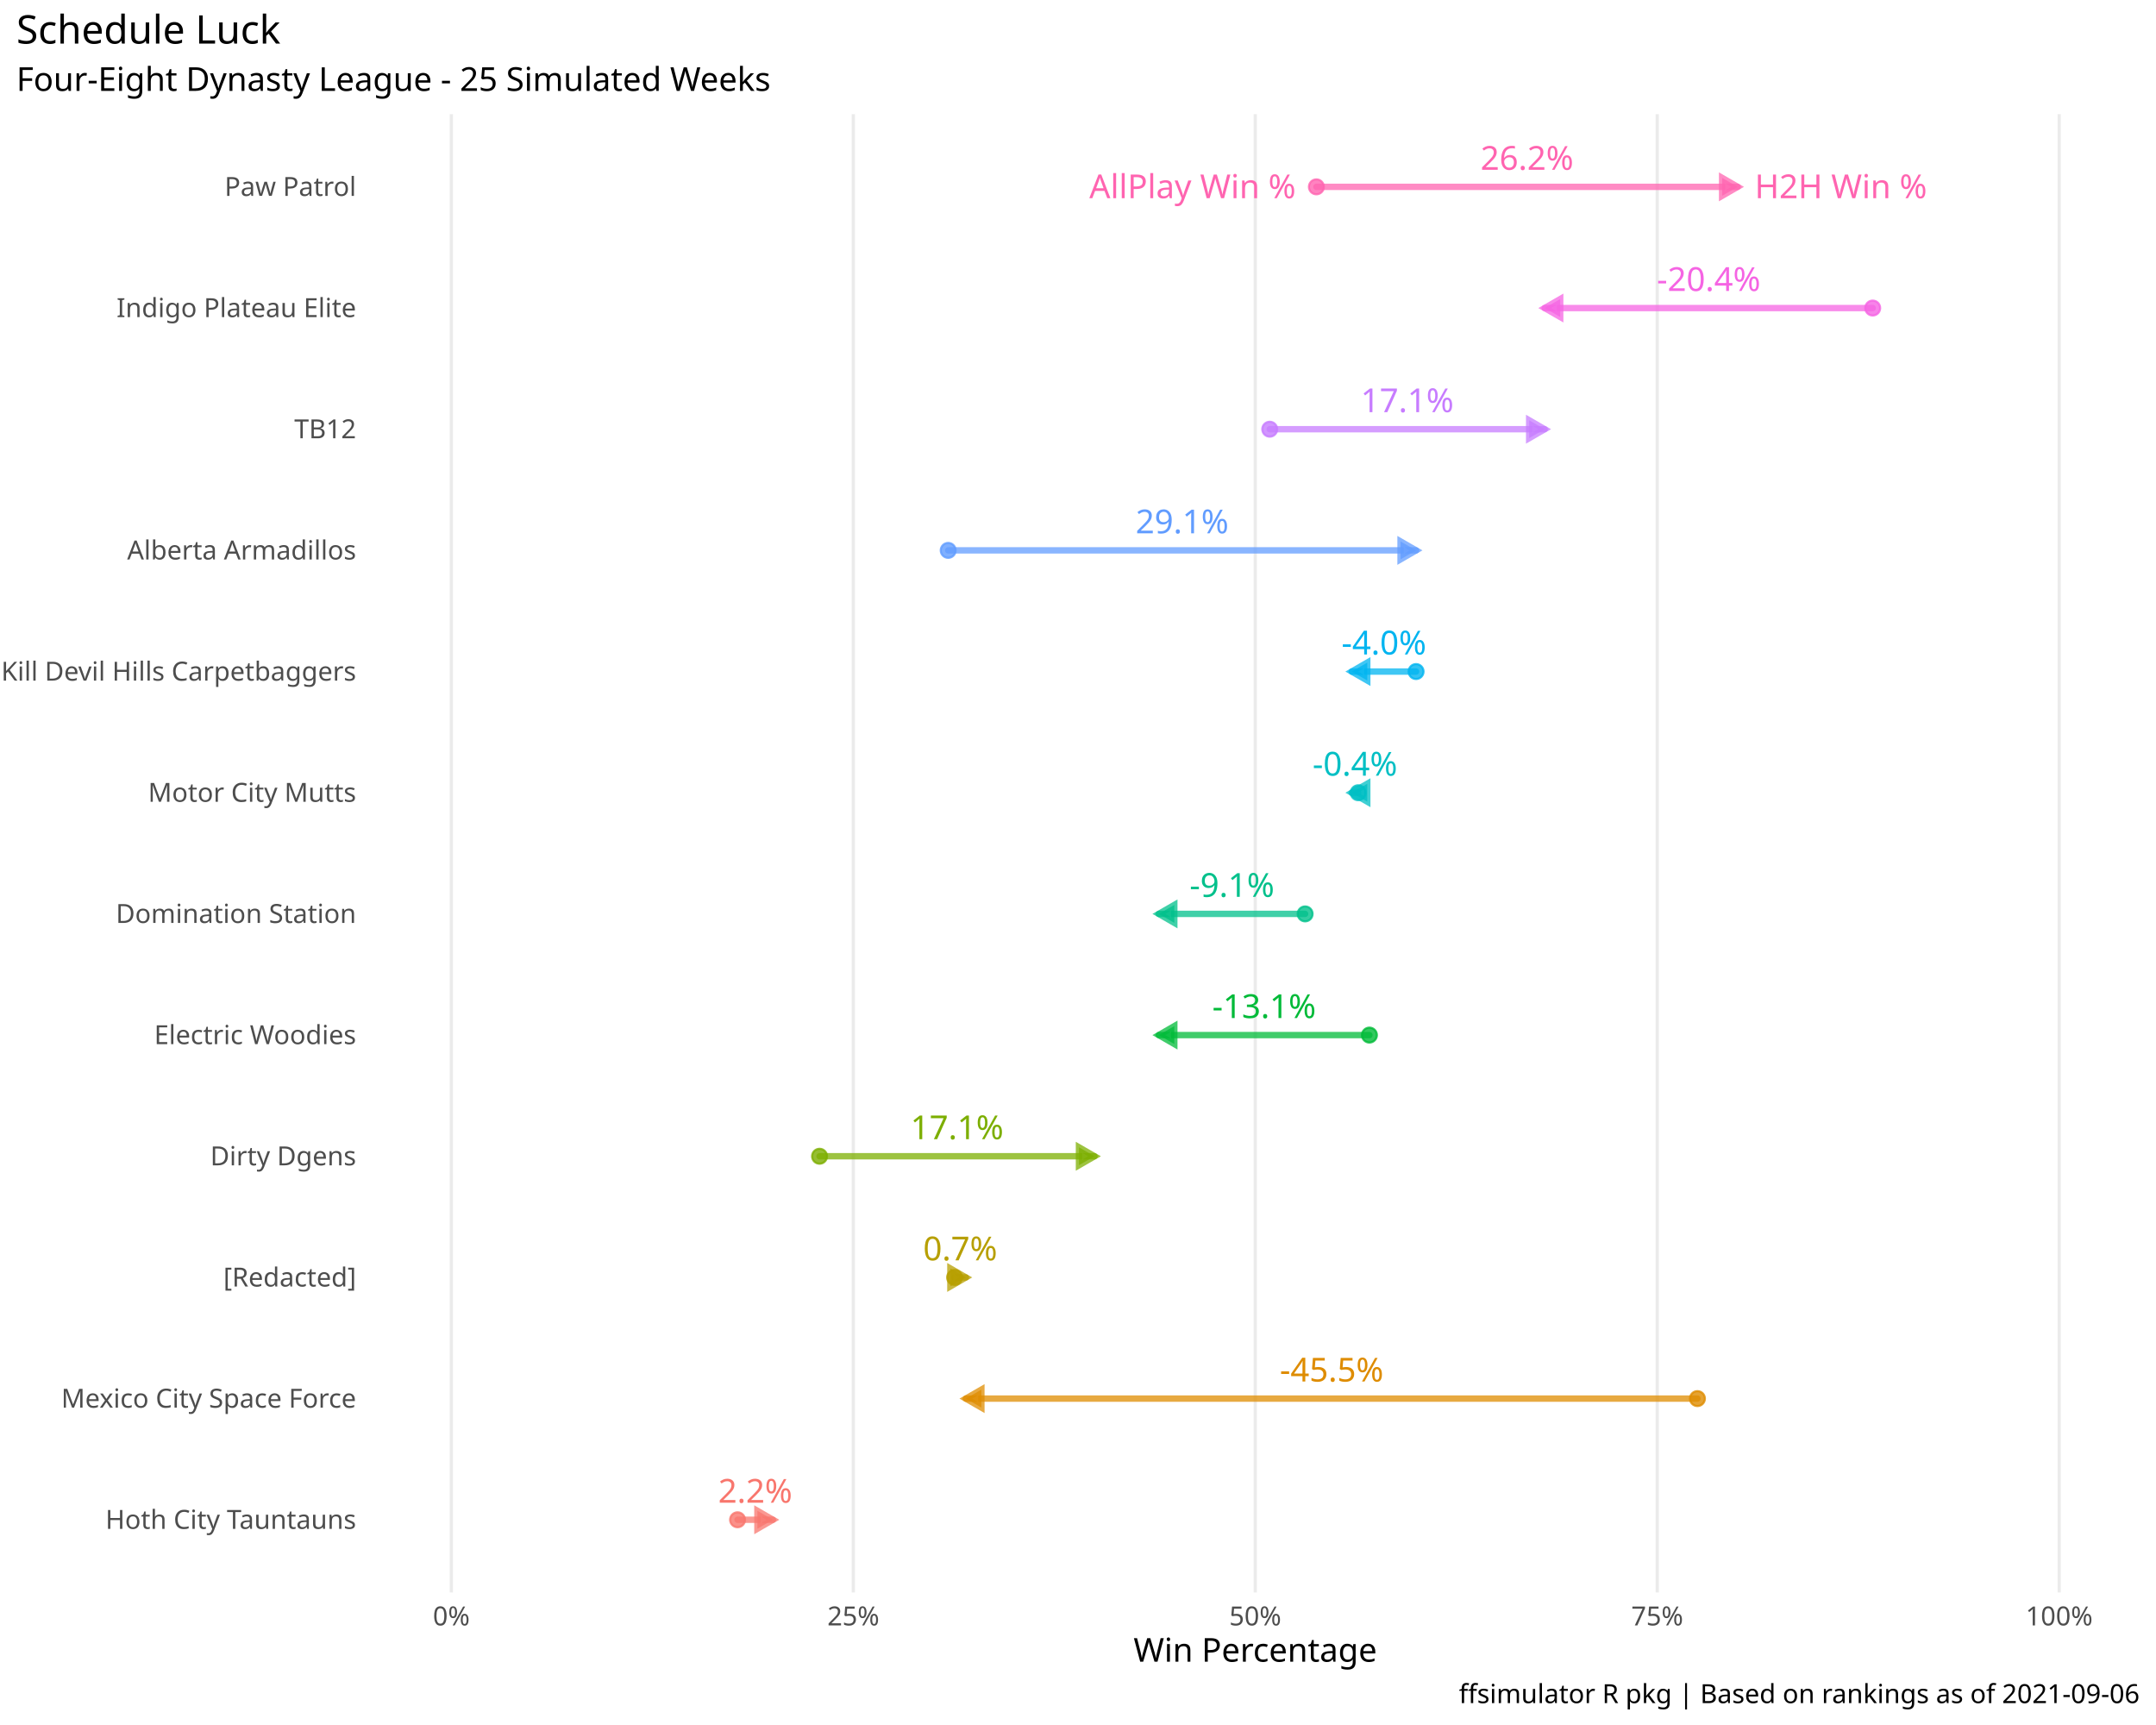
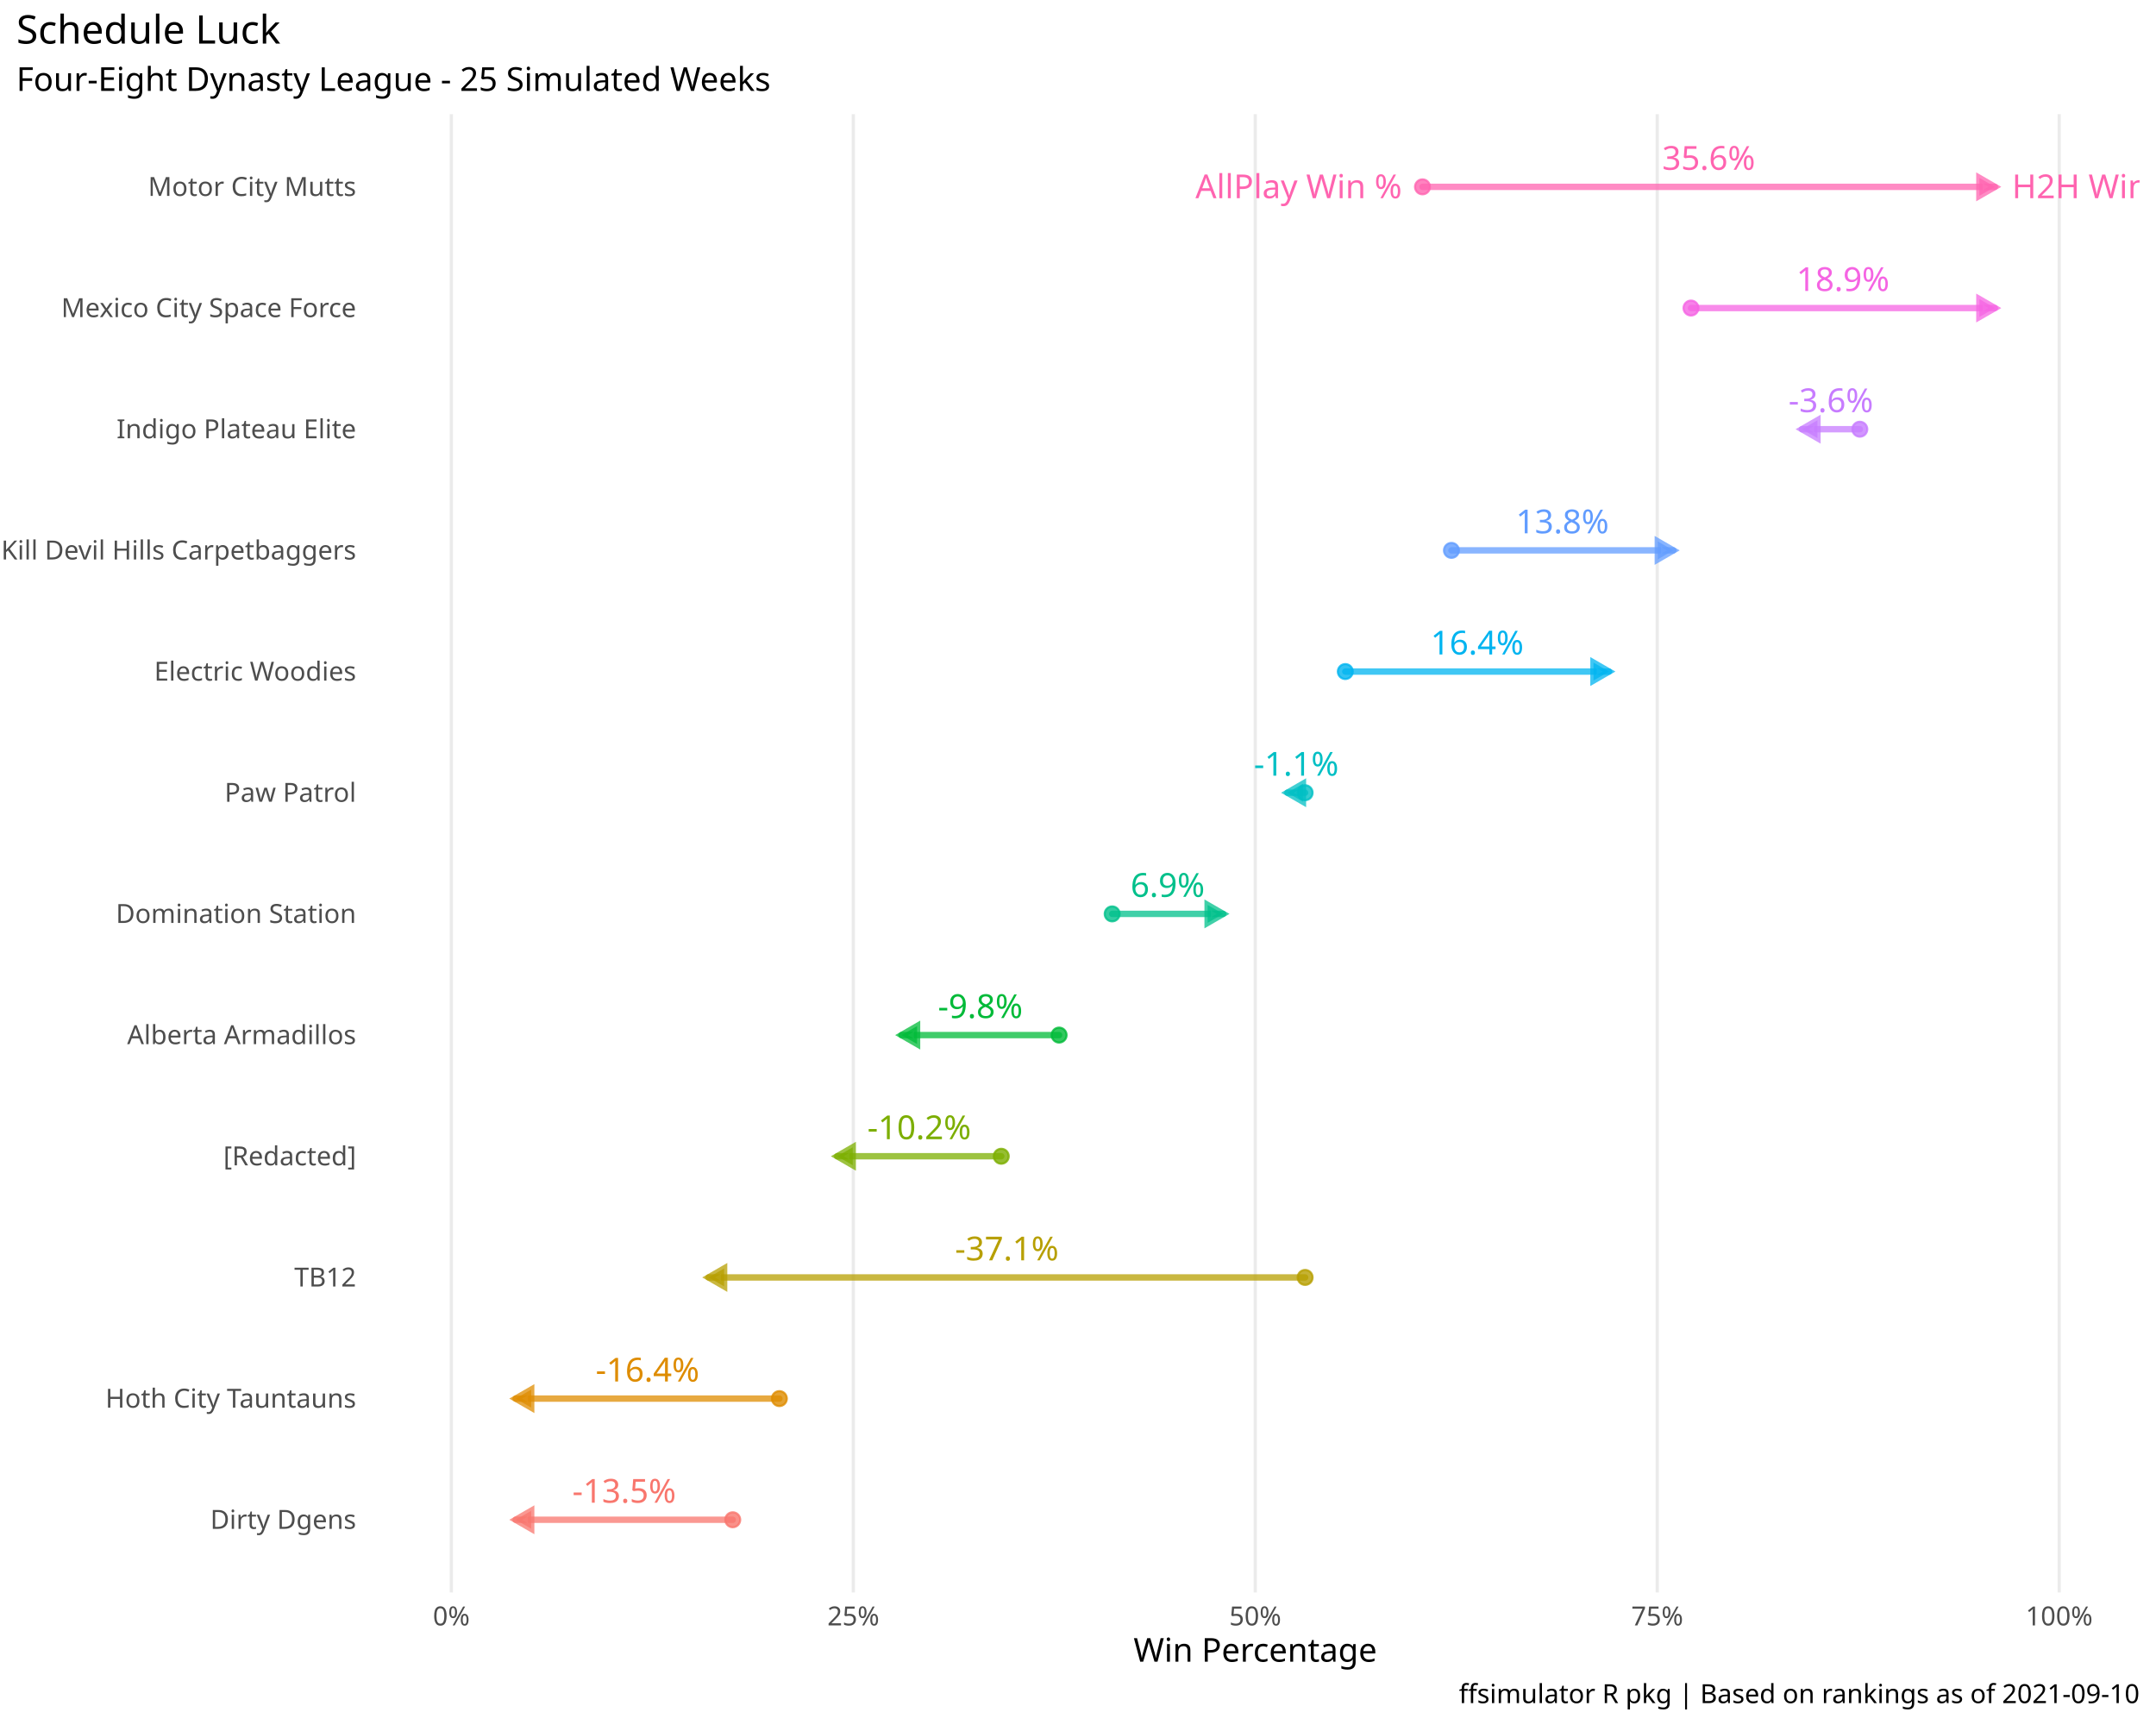
<svg xmlns="http://www.w3.org/2000/svg" class="svglite" data-engine-version="2.0" width="720.00pt" height="576.00pt" viewBox="0 0 720.00 576.00">
  <defs>
    <style type="text/css">
    .svglite line, .svglite polyline, .svglite polygon, .svglite path, .svglite rect, .svglite circle {
      fill: none;
      stroke: #000000;
      stroke-linecap: round;
      stroke-linejoin: round;
      stroke-miterlimit: 10.00;
    }
  </style>
  </defs>
  <rect width="100%" height="100%" style="stroke: none; fill: #FFFFFF;" />
  <defs>
    <clipPath id="cpMC4wMHw3MjAuMDB8MC4wMHw1NzYuMDA=">
      <rect x="0.00" y="0.00" width="720.00" height="576.00" />
    </clipPath>
  </defs>
  <g clip-path="url(#cpMC4wMHw3MjAuMDB8MC4wMHw1NzYuMDA=)">
</g>
  <defs>
    <clipPath id="cpMTIzLjg4fDcxNC41MnwzOC4xMnw1MzEuNzU=">
      <rect x="123.88" y="38.12" width="590.64" height="493.63" />
    </clipPath>
  </defs>
  <g clip-path="url(#cpMTIzLjg4fDcxNC41MnwzOC4xMnw1MzEuNzU=)">
    <polyline points="150.73,531.75 150.73,38.12 " style="stroke-width: 1.07; stroke: #EBEBEB; stroke-linecap: butt;" />
    <polyline points="284.97,531.75 284.97,38.12 " style="stroke-width: 1.07; stroke: #EBEBEB; stroke-linecap: butt;" />
    <polyline points="419.20,531.75 419.20,38.12 " style="stroke-width: 1.07; stroke: #EBEBEB; stroke-linecap: butt;" />
    <polyline points="553.44,531.75 553.44,38.12 " style="stroke-width: 1.07; stroke: #EBEBEB; stroke-linecap: butt;" />
    <polyline points="687.67,531.75 687.67,38.12 " style="stroke-width: 1.07; stroke: #EBEBEB; stroke-linecap: butt;" />
-     <circle cx="246.31" cy="507.47" r="2.49" style="stroke-width: 0.71; stroke: #F8766D; stroke-opacity: 0.80; fill: #F8766D; fill-opacity: 0.80;" />
-     <circle cx="566.86" cy="467.01" r="2.49" style="stroke-width: 0.71; stroke: #DE8C00; stroke-opacity: 0.80; fill: #DE8C00; fill-opacity: 0.80;" />
-     <circle cx="318.79" cy="426.55" r="2.49" style="stroke-width: 0.71; stroke: #B79F00; stroke-opacity: 0.80; fill: #B79F00; fill-opacity: 0.80;" />
-     <circle cx="273.69" cy="386.09" r="2.49" style="stroke-width: 0.71; stroke: #7CAE00; stroke-opacity: 0.80; fill: #7CAE00; fill-opacity: 0.80;" />
-     <circle cx="457.32" cy="345.63" r="2.49" style="stroke-width: 0.71; stroke: #00BA38; stroke-opacity: 0.80; fill: #00BA38; fill-opacity: 0.80;" />
-     <circle cx="435.85" cy="305.16" r="2.49" style="stroke-width: 0.71; stroke: #00C08B; stroke-opacity: 0.80; fill: #00C08B; fill-opacity: 0.80;" />
-     <circle cx="453.57" cy="264.70" r="2.49" style="stroke-width: 0.71; stroke: #00BFC4; stroke-opacity: 0.80; fill: #00BFC4; fill-opacity: 0.80;" />
-     <circle cx="472.90" cy="224.24" r="2.49" style="stroke-width: 0.71; stroke: #00B4F0; stroke-opacity: 0.80; fill: #00B4F0; fill-opacity: 0.80;" />
-     <circle cx="316.65" cy="183.78" r="2.49" style="stroke-width: 0.71; stroke: #619CFF; stroke-opacity: 0.80; fill: #619CFF; fill-opacity: 0.80;" />
-     <circle cx="424.03" cy="143.32" r="2.49" style="stroke-width: 0.71; stroke: #C77CFF; stroke-opacity: 0.80; fill: #C77CFF; fill-opacity: 0.80;" />
-     <circle cx="625.39" cy="102.86" r="2.49" style="stroke-width: 0.71; stroke: #F564E3; stroke-opacity: 0.80; fill: #F564E3; fill-opacity: 0.80;" />
-     <circle cx="439.61" cy="62.39" r="2.49" style="stroke-width: 0.71; stroke: #FF64B0; stroke-opacity: 0.80; fill: #FF64B0; fill-opacity: 0.80;" />
-     <line x1="246.31" y1="507.47" x2="258.12" y2="507.47" style="stroke-width: 2.13; stroke: #F8766D; stroke-opacity: 0.75; stroke-linejoin: miter;" />
-     <polygon points="252.94,510.46 258.12,507.47 252.94,504.48 " style="stroke-width: 2.13; stroke: #F8766D; stroke-opacity: 0.75; stroke-linejoin: miter; fill: #F8766D; fill-opacity: 0.75;" />
-     <line x1="566.86" y1="467.01" x2="322.55" y2="467.01" style="stroke-width: 2.13; stroke: #DE8C00; stroke-opacity: 0.75; stroke-linejoin: miter;" />
-     <polygon points="327.73,464.02 322.55,467.01 327.73,470.00 " style="stroke-width: 2.13; stroke: #DE8C00; stroke-opacity: 0.75; stroke-linejoin: miter; fill: #DE8C00; fill-opacity: 0.75;" />
-     <line x1="318.79" y1="426.55" x2="322.55" y2="426.55" style="stroke-width: 2.13; stroke: #B79F00; stroke-opacity: 0.75; stroke-linejoin: miter;" />
-     <polygon points="317.38,429.54 322.55,426.55 317.38,423.56 " style="stroke-width: 2.13; stroke: #B79F00; stroke-opacity: 0.75; stroke-linejoin: miter; fill: #B79F00; fill-opacity: 0.75;" />
-     <line x1="273.69" y1="386.09" x2="365.51" y2="386.09" style="stroke-width: 2.13; stroke: #7CAE00; stroke-opacity: 0.75; stroke-linejoin: miter;" />
-     <polygon points="360.33,389.08 365.51,386.09 360.33,383.10 " style="stroke-width: 2.13; stroke: #7CAE00; stroke-opacity: 0.75; stroke-linejoin: miter; fill: #7CAE00; fill-opacity: 0.75;" />
-     <line x1="457.32" y1="345.63" x2="386.99" y2="345.63" style="stroke-width: 2.13; stroke: #00BA38; stroke-opacity: 0.75; stroke-linejoin: miter;" />
-     <polygon points="392.16,342.64 386.99,345.63 392.16,348.61 " style="stroke-width: 2.13; stroke: #00BA38; stroke-opacity: 0.75; stroke-linejoin: miter; fill: #00BA38; fill-opacity: 0.75;" />
-     <line x1="435.85" y1="305.16" x2="386.99" y2="305.16" style="stroke-width: 2.13; stroke: #00C08B; stroke-opacity: 0.75; stroke-linejoin: miter;" />
-     <polygon points="392.16,302.18 386.99,305.16 392.16,308.15 " style="stroke-width: 2.13; stroke: #00C08B; stroke-opacity: 0.75; stroke-linejoin: miter; fill: #00C08B; fill-opacity: 0.75;" />
-     <line x1="453.57" y1="264.70" x2="451.42" y2="264.70" style="stroke-width: 2.13; stroke: #00BFC4; stroke-opacity: 0.75; stroke-linejoin: miter;" />
-     <polygon points="456.60,261.71 451.42,264.70 456.60,267.69 " style="stroke-width: 2.13; stroke: #00BFC4; stroke-opacity: 0.75; stroke-linejoin: miter; fill: #00BFC4; fill-opacity: 0.75;" />
-     <line x1="472.90" y1="224.24" x2="451.42" y2="224.24" style="stroke-width: 2.13; stroke: #00B4F0; stroke-opacity: 0.75; stroke-linejoin: miter;" />
-     <polygon points="456.60,221.25 451.42,224.24 456.60,227.23 " style="stroke-width: 2.13; stroke: #00B4F0; stroke-opacity: 0.75; stroke-linejoin: miter; fill: #00B4F0; fill-opacity: 0.75;" />
-     <line x1="316.65" y1="183.78" x2="472.90" y2="183.78" style="stroke-width: 2.13; stroke: #619CFF; stroke-opacity: 0.75; stroke-linejoin: miter;" />
-     <polygon points="467.72,186.77 472.90,183.78 467.72,180.79 " style="stroke-width: 2.13; stroke: #619CFF; stroke-opacity: 0.75; stroke-linejoin: miter; fill: #619CFF; fill-opacity: 0.75;" />
-     <line x1="424.03" y1="143.32" x2="515.85" y2="143.32" style="stroke-width: 2.13; stroke: #C77CFF; stroke-opacity: 0.75; stroke-linejoin: miter;" />
-     <polygon points="510.67,146.31 515.85,143.32 510.67,140.33 " style="stroke-width: 2.13; stroke: #C77CFF; stroke-opacity: 0.75; stroke-linejoin: miter; fill: #C77CFF; fill-opacity: 0.75;" />
-     <line x1="625.39" y1="102.86" x2="515.85" y2="102.86" style="stroke-width: 2.13; stroke: #F564E3; stroke-opacity: 0.75; stroke-linejoin: miter;" />
-     <polygon points="521.03,99.87 515.85,102.86 521.03,105.84 " style="stroke-width: 2.13; stroke: #F564E3; stroke-opacity: 0.75; stroke-linejoin: miter; fill: #F564E3; fill-opacity: 0.75;" />
-     <line x1="439.61" y1="62.39" x2="580.28" y2="62.39" style="stroke-width: 2.13; stroke: #FF64B0; stroke-opacity: 0.75; stroke-linejoin: miter;" />
-     <polygon points="575.11,65.38 580.28,62.39 575.11,59.40 " style="stroke-width: 2.13; stroke: #FF64B0; stroke-opacity: 0.75; stroke-linejoin: miter; fill: #FF64B0; fill-opacity: 0.75;" />
-     <text x="252.21" y="501.77" text-anchor="middle" style="font-size: 11.04px; fill: #F8766D; font-family: sans;" textLength="25.16px" lengthAdjust="spacingAndGlyphs">2.2%</text>
-     <text x="444.71" y="461.31" text-anchor="middle" style="font-size: 11.04px; fill: #DE8C00; font-family: sans;" textLength="34.98px" lengthAdjust="spacingAndGlyphs">-45.5%</text>
-     <text x="320.67" y="420.85" text-anchor="middle" style="font-size: 11.04px; fill: #B79F00; font-family: sans;" textLength="25.16px" lengthAdjust="spacingAndGlyphs">0.7%</text>
-     <text x="319.60" y="380.39" text-anchor="middle" style="font-size: 11.04px; fill: #7CAE00; font-family: sans;" textLength="31.30px" lengthAdjust="spacingAndGlyphs">17.1%</text>
-     <text x="422.16" y="339.93" text-anchor="middle" style="font-size: 11.04px; fill: #00BA38; font-family: sans;" textLength="34.98px" lengthAdjust="spacingAndGlyphs">-13.1%</text>
-     <text x="411.42" y="299.47" text-anchor="middle" style="font-size: 11.04px; fill: #00C08B; font-family: sans;" textLength="28.84px" lengthAdjust="spacingAndGlyphs">-9.1%</text>
-     <text x="452.49" y="259.00" text-anchor="middle" style="font-size: 11.04px; fill: #00BFC4; font-family: sans;" textLength="28.84px" lengthAdjust="spacingAndGlyphs">-0.4%</text>
-     <text x="462.16" y="218.54" text-anchor="middle" style="font-size: 11.04px; fill: #00B4F0; font-family: sans;" textLength="28.84px" lengthAdjust="spacingAndGlyphs">-4.0%</text>
-     <text x="394.77" y="178.08" text-anchor="middle" style="font-size: 11.04px; fill: #619CFF; font-family: sans;" textLength="31.30px" lengthAdjust="spacingAndGlyphs">29.1%</text>
-     <text x="469.94" y="137.62" text-anchor="middle" style="font-size: 11.04px; fill: #C77CFF; font-family: sans;" textLength="31.30px" lengthAdjust="spacingAndGlyphs">17.1%</text>
-     <text x="570.62" y="97.16" text-anchor="middle" style="font-size: 11.04px; fill: #F564E3; font-family: sans;" textLength="34.98px" lengthAdjust="spacingAndGlyphs">-20.4%</text>
-     <text x="509.95" y="56.70" text-anchor="middle" style="font-size: 11.04px; fill: #FF64B0; font-family: sans;" textLength="31.30px" lengthAdjust="spacingAndGlyphs">26.2%</text>
-     <text x="585.99" y="66.19" style="font-size: 11.04px; fill: #FF64B0; font-family: sans;" textLength="57.05px" lengthAdjust="spacingAndGlyphs">H2H Win %</text>
-     <text x="432.73" y="66.19" text-anchor="end" style="font-size: 11.04px; fill: #FF64B0; font-family: sans;" textLength="68.71px" lengthAdjust="spacingAndGlyphs">AllPlay Win %</text>
+     <circle cx="244.70" cy="507.47" r="2.49" style="stroke-width: 0.71; stroke: #F8766D; stroke-opacity: 0.80; fill: #F8766D; fill-opacity: 0.80;" />
+     <circle cx="260.27" cy="467.01" r="2.49" style="stroke-width: 0.71; stroke: #DE8C00; stroke-opacity: 0.80; fill: #DE8C00; fill-opacity: 0.80;" />
+     <circle cx="435.85" cy="426.55" r="2.49" style="stroke-width: 0.71; stroke: #B79F00; stroke-opacity: 0.80; fill: #B79F00; fill-opacity: 0.80;" />
+     <circle cx="334.37" cy="386.09" r="2.49" style="stroke-width: 0.71; stroke: #7CAE00; stroke-opacity: 0.80; fill: #7CAE00; fill-opacity: 0.80;" />
+     <circle cx="353.69" cy="345.63" r="2.49" style="stroke-width: 0.71; stroke: #00BA38; stroke-opacity: 0.80; fill: #00BA38; fill-opacity: 0.80;" />
+     <circle cx="371.41" cy="305.16" r="2.49" style="stroke-width: 0.71; stroke: #00C08B; stroke-opacity: 0.80; fill: #00C08B; fill-opacity: 0.80;" />
+     <circle cx="435.85" cy="264.70" r="2.49" style="stroke-width: 0.71; stroke: #00BFC4; stroke-opacity: 0.80; fill: #00BFC4; fill-opacity: 0.80;" />
+     <circle cx="449.27" cy="224.24" r="2.49" style="stroke-width: 0.71; stroke: #00B4F0; stroke-opacity: 0.80; fill: #00B4F0; fill-opacity: 0.80;" />
+     <circle cx="484.71" cy="183.78" r="2.49" style="stroke-width: 0.71; stroke: #619CFF; stroke-opacity: 0.80; fill: #619CFF; fill-opacity: 0.80;" />
+     <circle cx="621.09" cy="143.32" r="2.49" style="stroke-width: 0.71; stroke: #C77CFF; stroke-opacity: 0.80; fill: #C77CFF; fill-opacity: 0.80;" />
+     <circle cx="564.71" cy="102.86" r="2.49" style="stroke-width: 0.71; stroke: #F564E3; stroke-opacity: 0.80; fill: #F564E3; fill-opacity: 0.80;" />
+     <circle cx="475.04" cy="62.39" r="2.49" style="stroke-width: 0.71; stroke: #FF64B0; stroke-opacity: 0.80; fill: #FF64B0; fill-opacity: 0.80;" />
+     <line x1="244.70" y1="507.47" x2="172.21" y2="507.47" style="stroke-width: 2.13; stroke: #F8766D; stroke-opacity: 0.75; stroke-linejoin: miter;" />
+     <polygon points="177.39,504.48 172.21,507.47 177.39,510.46 " style="stroke-width: 2.13; stroke: #F8766D; stroke-opacity: 0.75; stroke-linejoin: miter; fill: #F8766D; fill-opacity: 0.75;" />
+     <line x1="260.27" y1="467.01" x2="172.21" y2="467.01" style="stroke-width: 2.13; stroke: #DE8C00; stroke-opacity: 0.75; stroke-linejoin: miter;" />
+     <polygon points="177.39,464.02 172.21,467.01 177.39,470.00 " style="stroke-width: 2.13; stroke: #DE8C00; stroke-opacity: 0.75; stroke-linejoin: miter; fill: #DE8C00; fill-opacity: 0.75;" />
+     <line x1="435.85" y1="426.55" x2="236.64" y2="426.55" style="stroke-width: 2.13; stroke: #B79F00; stroke-opacity: 0.75; stroke-linejoin: miter;" />
+     <polygon points="241.82,423.56 236.64,426.55 241.82,429.54 " style="stroke-width: 2.13; stroke: #B79F00; stroke-opacity: 0.75; stroke-linejoin: miter; fill: #B79F00; fill-opacity: 0.75;" />
+     <line x1="334.37" y1="386.09" x2="279.60" y2="386.09" style="stroke-width: 2.13; stroke: #7CAE00; stroke-opacity: 0.75; stroke-linejoin: miter;" />
+     <polygon points="284.77,383.10 279.60,386.09 284.77,389.08 " style="stroke-width: 2.13; stroke: #7CAE00; stroke-opacity: 0.75; stroke-linejoin: miter; fill: #7CAE00; fill-opacity: 0.75;" />
+     <line x1="353.69" y1="345.63" x2="301.07" y2="345.63" style="stroke-width: 2.13; stroke: #00BA38; stroke-opacity: 0.75; stroke-linejoin: miter;" />
+     <polygon points="306.25,342.64 301.07,345.63 306.25,348.61 " style="stroke-width: 2.13; stroke: #00BA38; stroke-opacity: 0.75; stroke-linejoin: miter; fill: #00BA38; fill-opacity: 0.75;" />
+     <line x1="371.41" y1="305.16" x2="408.46" y2="305.16" style="stroke-width: 2.13; stroke: #00C08B; stroke-opacity: 0.75; stroke-linejoin: miter;" />
+     <polygon points="403.29,308.15 408.46,305.16 403.29,302.18 " style="stroke-width: 2.13; stroke: #00C08B; stroke-opacity: 0.75; stroke-linejoin: miter; fill: #00C08B; fill-opacity: 0.75;" />
+     <line x1="435.85" y1="264.70" x2="429.94" y2="264.70" style="stroke-width: 2.13; stroke: #00BFC4; stroke-opacity: 0.75; stroke-linejoin: miter;" />
+     <polygon points="435.12,261.71 429.94,264.70 435.12,267.69 " style="stroke-width: 2.13; stroke: #00BFC4; stroke-opacity: 0.75; stroke-linejoin: miter; fill: #00BFC4; fill-opacity: 0.75;" />
+     <line x1="449.27" y1="224.24" x2="537.33" y2="224.24" style="stroke-width: 2.13; stroke: #00B4F0; stroke-opacity: 0.75; stroke-linejoin: miter;" />
+     <polygon points="532.15,227.23 537.33,224.24 532.15,221.25 " style="stroke-width: 2.13; stroke: #00B4F0; stroke-opacity: 0.75; stroke-linejoin: miter; fill: #00B4F0; fill-opacity: 0.75;" />
+     <line x1="484.71" y1="183.78" x2="558.81" y2="183.78" style="stroke-width: 2.13; stroke: #619CFF; stroke-opacity: 0.75; stroke-linejoin: miter;" />
+     <polygon points="553.63,186.77 558.81,183.78 553.63,180.79 " style="stroke-width: 2.13; stroke: #619CFF; stroke-opacity: 0.75; stroke-linejoin: miter; fill: #619CFF; fill-opacity: 0.75;" />
+     <line x1="621.09" y1="143.32" x2="601.76" y2="143.32" style="stroke-width: 2.13; stroke: #C77CFF; stroke-opacity: 0.75; stroke-linejoin: miter;" />
+     <polygon points="606.94,140.33 601.76,143.32 606.94,146.31 " style="stroke-width: 2.13; stroke: #C77CFF; stroke-opacity: 0.75; stroke-linejoin: miter; fill: #C77CFF; fill-opacity: 0.75;" />
+     <line x1="564.71" y1="102.86" x2="666.20" y2="102.86" style="stroke-width: 2.13; stroke: #F564E3; stroke-opacity: 0.75; stroke-linejoin: miter;" />
+     <polygon points="661.02,105.84 666.20,102.86 661.02,99.87 " style="stroke-width: 2.13; stroke: #F564E3; stroke-opacity: 0.75; stroke-linejoin: miter; fill: #F564E3; fill-opacity: 0.75;" />
+     <line x1="475.04" y1="62.39" x2="666.20" y2="62.39" style="stroke-width: 2.13; stroke: #FF64B0; stroke-opacity: 0.75; stroke-linejoin: miter;" />
+     <polygon points="661.02,65.38 666.20,62.39 661.02,59.40 " style="stroke-width: 2.13; stroke: #FF64B0; stroke-opacity: 0.75; stroke-linejoin: miter; fill: #FF64B0; fill-opacity: 0.75;" />
+     <text x="208.45" y="501.77" text-anchor="middle" style="font-size: 11.04px; fill: #F8766D; font-family: sans;" textLength="34.98px" lengthAdjust="spacingAndGlyphs">-13.5%</text>
+     <text x="216.24" y="461.31" text-anchor="middle" style="font-size: 11.04px; fill: #DE8C00; font-family: sans;" textLength="34.98px" lengthAdjust="spacingAndGlyphs">-16.4%</text>
+     <text x="336.24" y="420.85" text-anchor="middle" style="font-size: 11.04px; fill: #B79F00; font-family: sans;" textLength="34.98px" lengthAdjust="spacingAndGlyphs">-37.1%</text>
+     <text x="306.98" y="380.39" text-anchor="middle" style="font-size: 11.04px; fill: #7CAE00; font-family: sans;" textLength="34.98px" lengthAdjust="spacingAndGlyphs">-10.2%</text>
+     <text x="327.38" y="339.93" text-anchor="middle" style="font-size: 11.04px; fill: #00BA38; font-family: sans;" textLength="28.84px" lengthAdjust="spacingAndGlyphs">-9.8%</text>
+     <text x="389.94" y="299.47" text-anchor="middle" style="font-size: 11.04px; fill: #00C08B; font-family: sans;" textLength="25.16px" lengthAdjust="spacingAndGlyphs">6.9%</text>
+     <text x="432.89" y="259.00" text-anchor="middle" style="font-size: 11.04px; fill: #00BFC4; font-family: sans;" textLength="28.84px" lengthAdjust="spacingAndGlyphs">-1.1%</text>
+     <text x="493.30" y="218.54" text-anchor="middle" style="font-size: 11.04px; fill: #00B4F0; font-family: sans;" textLength="31.30px" lengthAdjust="spacingAndGlyphs">16.4%</text>
+     <text x="521.76" y="178.08" text-anchor="middle" style="font-size: 11.04px; fill: #619CFF; font-family: sans;" textLength="31.30px" lengthAdjust="spacingAndGlyphs">13.8%</text>
+     <text x="611.43" y="137.62" text-anchor="middle" style="font-size: 11.04px; fill: #C77CFF; font-family: sans;" textLength="28.84px" lengthAdjust="spacingAndGlyphs">-3.6%</text>
+     <text x="615.45" y="97.16" text-anchor="middle" style="font-size: 11.04px; fill: #F564E3; font-family: sans;" textLength="31.30px" lengthAdjust="spacingAndGlyphs">18.9%</text>
+     <text x="570.62" y="56.70" text-anchor="middle" style="font-size: 11.04px; fill: #FF64B0; font-family: sans;" textLength="31.30px" lengthAdjust="spacingAndGlyphs">35.6%</text>
+     <text x="671.90" y="66.19" style="font-size: 11.04px; fill: #FF64B0; font-family: sans;" textLength="57.05px" lengthAdjust="spacingAndGlyphs">H2H Win %</text>
+     <text x="468.17" y="66.19" text-anchor="end" style="font-size: 11.04px; fill: #FF64B0; font-family: sans;" textLength="68.71px" lengthAdjust="spacingAndGlyphs">AllPlay Win %</text>
  </g>
  <g clip-path="url(#cpMC4wMHw3MjAuMDB8MC4wMHw1NzYuMDA=)">
-     <text x="118.95" y="510.50" text-anchor="end" style="font-size: 8.80px; fill: #4D4D4D; font-family: sans;" textLength="80.23px" lengthAdjust="spacingAndGlyphs">Hoth City Tauntauns</text>
-     <text x="118.95" y="470.04" text-anchor="end" style="font-size: 8.80px; fill: #4D4D4D; font-family: sans;" textLength="97.83px" lengthAdjust="spacingAndGlyphs">Mexico City Space Force</text>
-     <text x="118.95" y="429.58" text-anchor="end" style="font-size: 8.80px; fill: #4D4D4D; font-family: sans;" textLength="42.57px" lengthAdjust="spacingAndGlyphs">[Redacted]</text>
-     <text x="118.95" y="389.12" text-anchor="end" style="font-size: 8.80px; fill: #4D4D4D; font-family: sans;" textLength="45.98px" lengthAdjust="spacingAndGlyphs">Dirty Dgens</text>
-     <text x="118.95" y="348.65" text-anchor="end" style="font-size: 8.80px; fill: #4D4D4D; font-family: sans;" textLength="65.54px" lengthAdjust="spacingAndGlyphs">Electric Woodies</text>
+     <text x="118.95" y="510.50" text-anchor="end" style="font-size: 8.80px; fill: #4D4D4D; font-family: sans;" textLength="45.98px" lengthAdjust="spacingAndGlyphs">Dirty Dgens</text>
+     <text x="118.95" y="470.04" text-anchor="end" style="font-size: 8.80px; fill: #4D4D4D; font-family: sans;" textLength="80.23px" lengthAdjust="spacingAndGlyphs">Hoth City Tauntauns</text>
+     <text x="118.95" y="429.58" text-anchor="end" style="font-size: 8.80px; fill: #4D4D4D; font-family: sans;" textLength="21.04px" lengthAdjust="spacingAndGlyphs">TB12</text>
+     <text x="118.95" y="389.12" text-anchor="end" style="font-size: 8.80px; fill: #4D4D4D; font-family: sans;" textLength="42.57px" lengthAdjust="spacingAndGlyphs">[Redacted]</text>
+     <text x="118.95" y="348.65" text-anchor="end" style="font-size: 8.80px; fill: #4D4D4D; font-family: sans;" textLength="71.41px" lengthAdjust="spacingAndGlyphs">Alberta Armadillos</text>
    <text x="118.95" y="308.19" text-anchor="end" style="font-size: 8.80px; fill: #4D4D4D; font-family: sans;" textLength="74.36px" lengthAdjust="spacingAndGlyphs">Domination Station</text>
-     <text x="118.95" y="267.73" text-anchor="end" style="font-size: 8.80px; fill: #4D4D4D; font-family: sans;" textLength="64.07px" lengthAdjust="spacingAndGlyphs">Motor City Mutts</text>
-     <text x="118.95" y="227.27" text-anchor="end" style="font-size: 8.80px; fill: #4D4D4D; font-family: sans;" textLength="113.47px" lengthAdjust="spacingAndGlyphs">Kill Devil Hills Carpetbaggers</text>
-     <text x="118.95" y="186.81" text-anchor="end" style="font-size: 8.80px; fill: #4D4D4D; font-family: sans;" textLength="71.41px" lengthAdjust="spacingAndGlyphs">Alberta Armadillos</text>
-     <text x="118.95" y="146.35" text-anchor="end" style="font-size: 8.80px; fill: #4D4D4D; font-family: sans;" textLength="21.04px" lengthAdjust="spacingAndGlyphs">TB12</text>
-     <text x="118.95" y="105.88" text-anchor="end" style="font-size: 8.80px; fill: #4D4D4D; font-family: sans;" textLength="75.83px" lengthAdjust="spacingAndGlyphs">Indigo Plateau Elite</text>
-     <text x="118.95" y="65.42" text-anchor="end" style="font-size: 8.80px; fill: #4D4D4D; font-family: sans;" textLength="42.56px" lengthAdjust="spacingAndGlyphs">Paw Patrol</text>
+     <text x="118.95" y="267.73" text-anchor="end" style="font-size: 8.80px; fill: #4D4D4D; font-family: sans;" textLength="42.56px" lengthAdjust="spacingAndGlyphs">Paw Patrol</text>
+     <text x="118.95" y="227.27" text-anchor="end" style="font-size: 8.80px; fill: #4D4D4D; font-family: sans;" textLength="65.54px" lengthAdjust="spacingAndGlyphs">Electric Woodies</text>
+     <text x="118.95" y="186.81" text-anchor="end" style="font-size: 8.80px; fill: #4D4D4D; font-family: sans;" textLength="113.47px" lengthAdjust="spacingAndGlyphs">Kill Devil Hills Carpetbaggers</text>
+     <text x="118.95" y="146.35" text-anchor="end" style="font-size: 8.80px; fill: #4D4D4D; font-family: sans;" textLength="75.83px" lengthAdjust="spacingAndGlyphs">Indigo Plateau Elite</text>
+     <text x="118.95" y="105.88" text-anchor="end" style="font-size: 8.80px; fill: #4D4D4D; font-family: sans;" textLength="97.83px" lengthAdjust="spacingAndGlyphs">Mexico City Space Force</text>
+     <text x="118.95" y="65.42" text-anchor="end" style="font-size: 8.80px; fill: #4D4D4D; font-family: sans;" textLength="64.07px" lengthAdjust="spacingAndGlyphs">Motor City Mutts</text>
    <text x="150.73" y="542.74" text-anchor="middle" style="font-size: 8.80px; fill: #4D4D4D; font-family: sans;" textLength="12.72px" lengthAdjust="spacingAndGlyphs">0%</text>
    <text x="284.97" y="542.74" text-anchor="middle" style="font-size: 8.80px; fill: #4D4D4D; font-family: sans;" textLength="17.61px" lengthAdjust="spacingAndGlyphs">25%</text>
    <text x="419.20" y="542.74" text-anchor="middle" style="font-size: 8.80px; fill: #4D4D4D; font-family: sans;" textLength="17.61px" lengthAdjust="spacingAndGlyphs">50%</text>
    <text x="553.44" y="542.74" text-anchor="middle" style="font-size: 8.80px; fill: #4D4D4D; font-family: sans;" textLength="17.61px" lengthAdjust="spacingAndGlyphs">75%</text>
    <text x="687.67" y="542.74" text-anchor="middle" style="font-size: 8.80px; fill: #4D4D4D; font-family: sans;" textLength="22.51px" lengthAdjust="spacingAndGlyphs">100%</text>
    <text x="419.20" y="554.87" text-anchor="middle" style="font-size: 11.00px; font-family: sans;" textLength="78.27px" lengthAdjust="spacingAndGlyphs">Win Percentage</text>
    <text x="5.48" y="30.35" style="font-size: 11.00px; font-family: sans;" textLength="244.60px" lengthAdjust="spacingAndGlyphs">Four-Eight Dynasty League - 25 Simulated Weeks</text>
    <text x="5.48" y="14.56" style="font-size: 13.20px; font-family: sans;" textLength="86.61px" lengthAdjust="spacingAndGlyphs">Schedule Luck</text>
-     <text x="714.52" y="568.69" text-anchor="end" style="font-size: 8.80px; font-family: sans;" textLength="215.10px" lengthAdjust="spacingAndGlyphs">ffsimulator R pkg | Based on rankings as of 2021-09-06</text>
+     <text x="714.52" y="568.69" text-anchor="end" style="font-size: 8.80px; font-family: sans;" textLength="215.10px" lengthAdjust="spacingAndGlyphs">ffsimulator R pkg | Based on rankings as of 2021-09-10</text>
  </g>
</svg>
